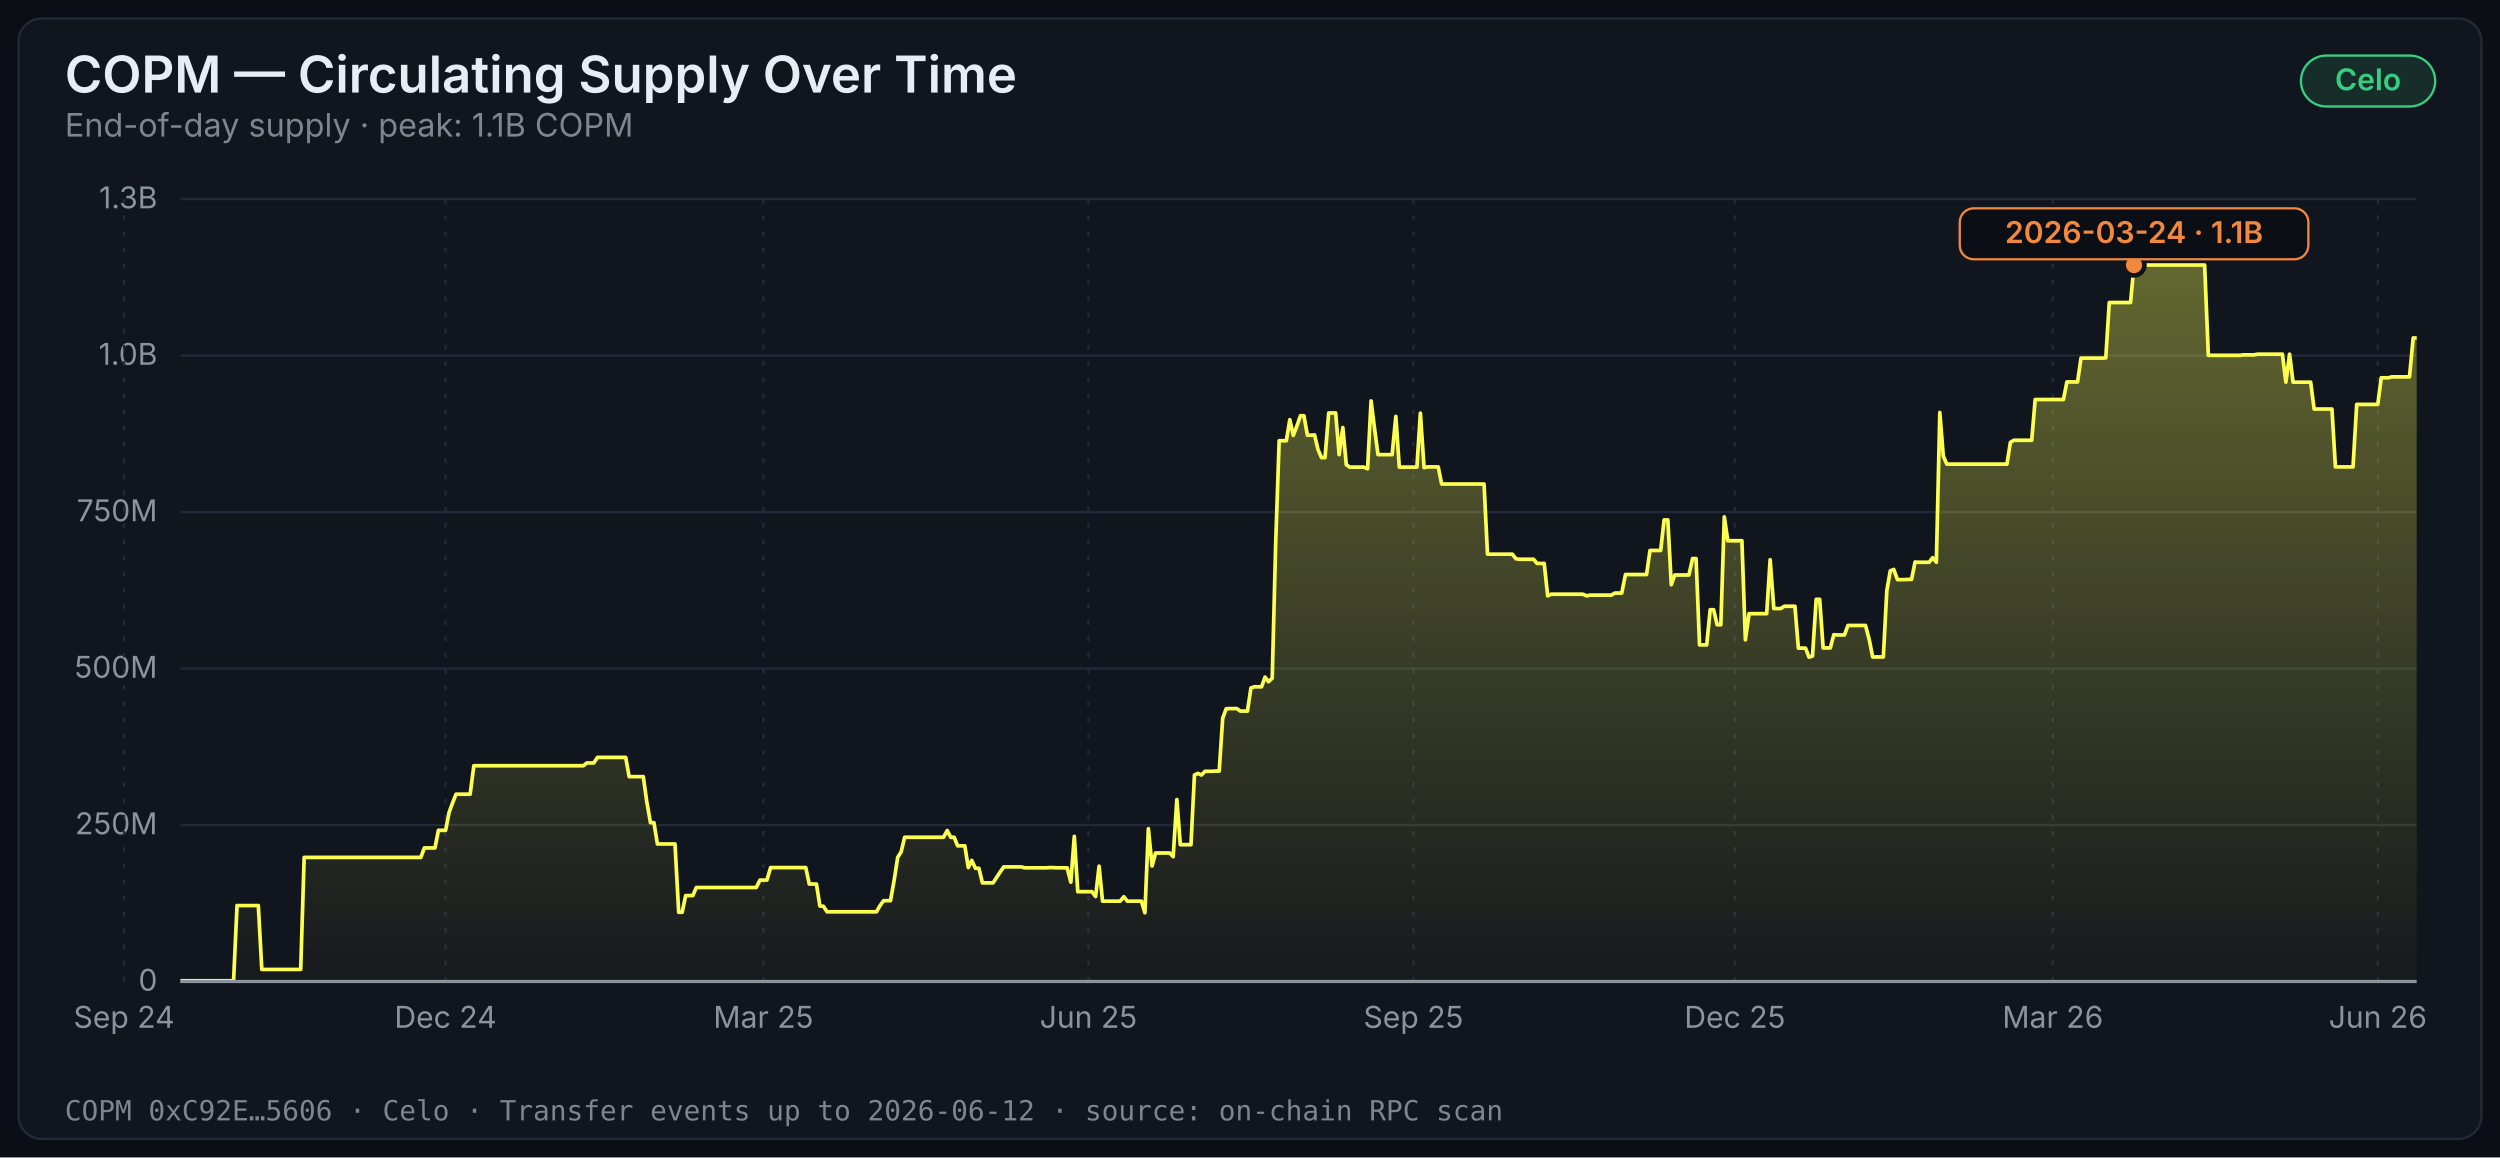
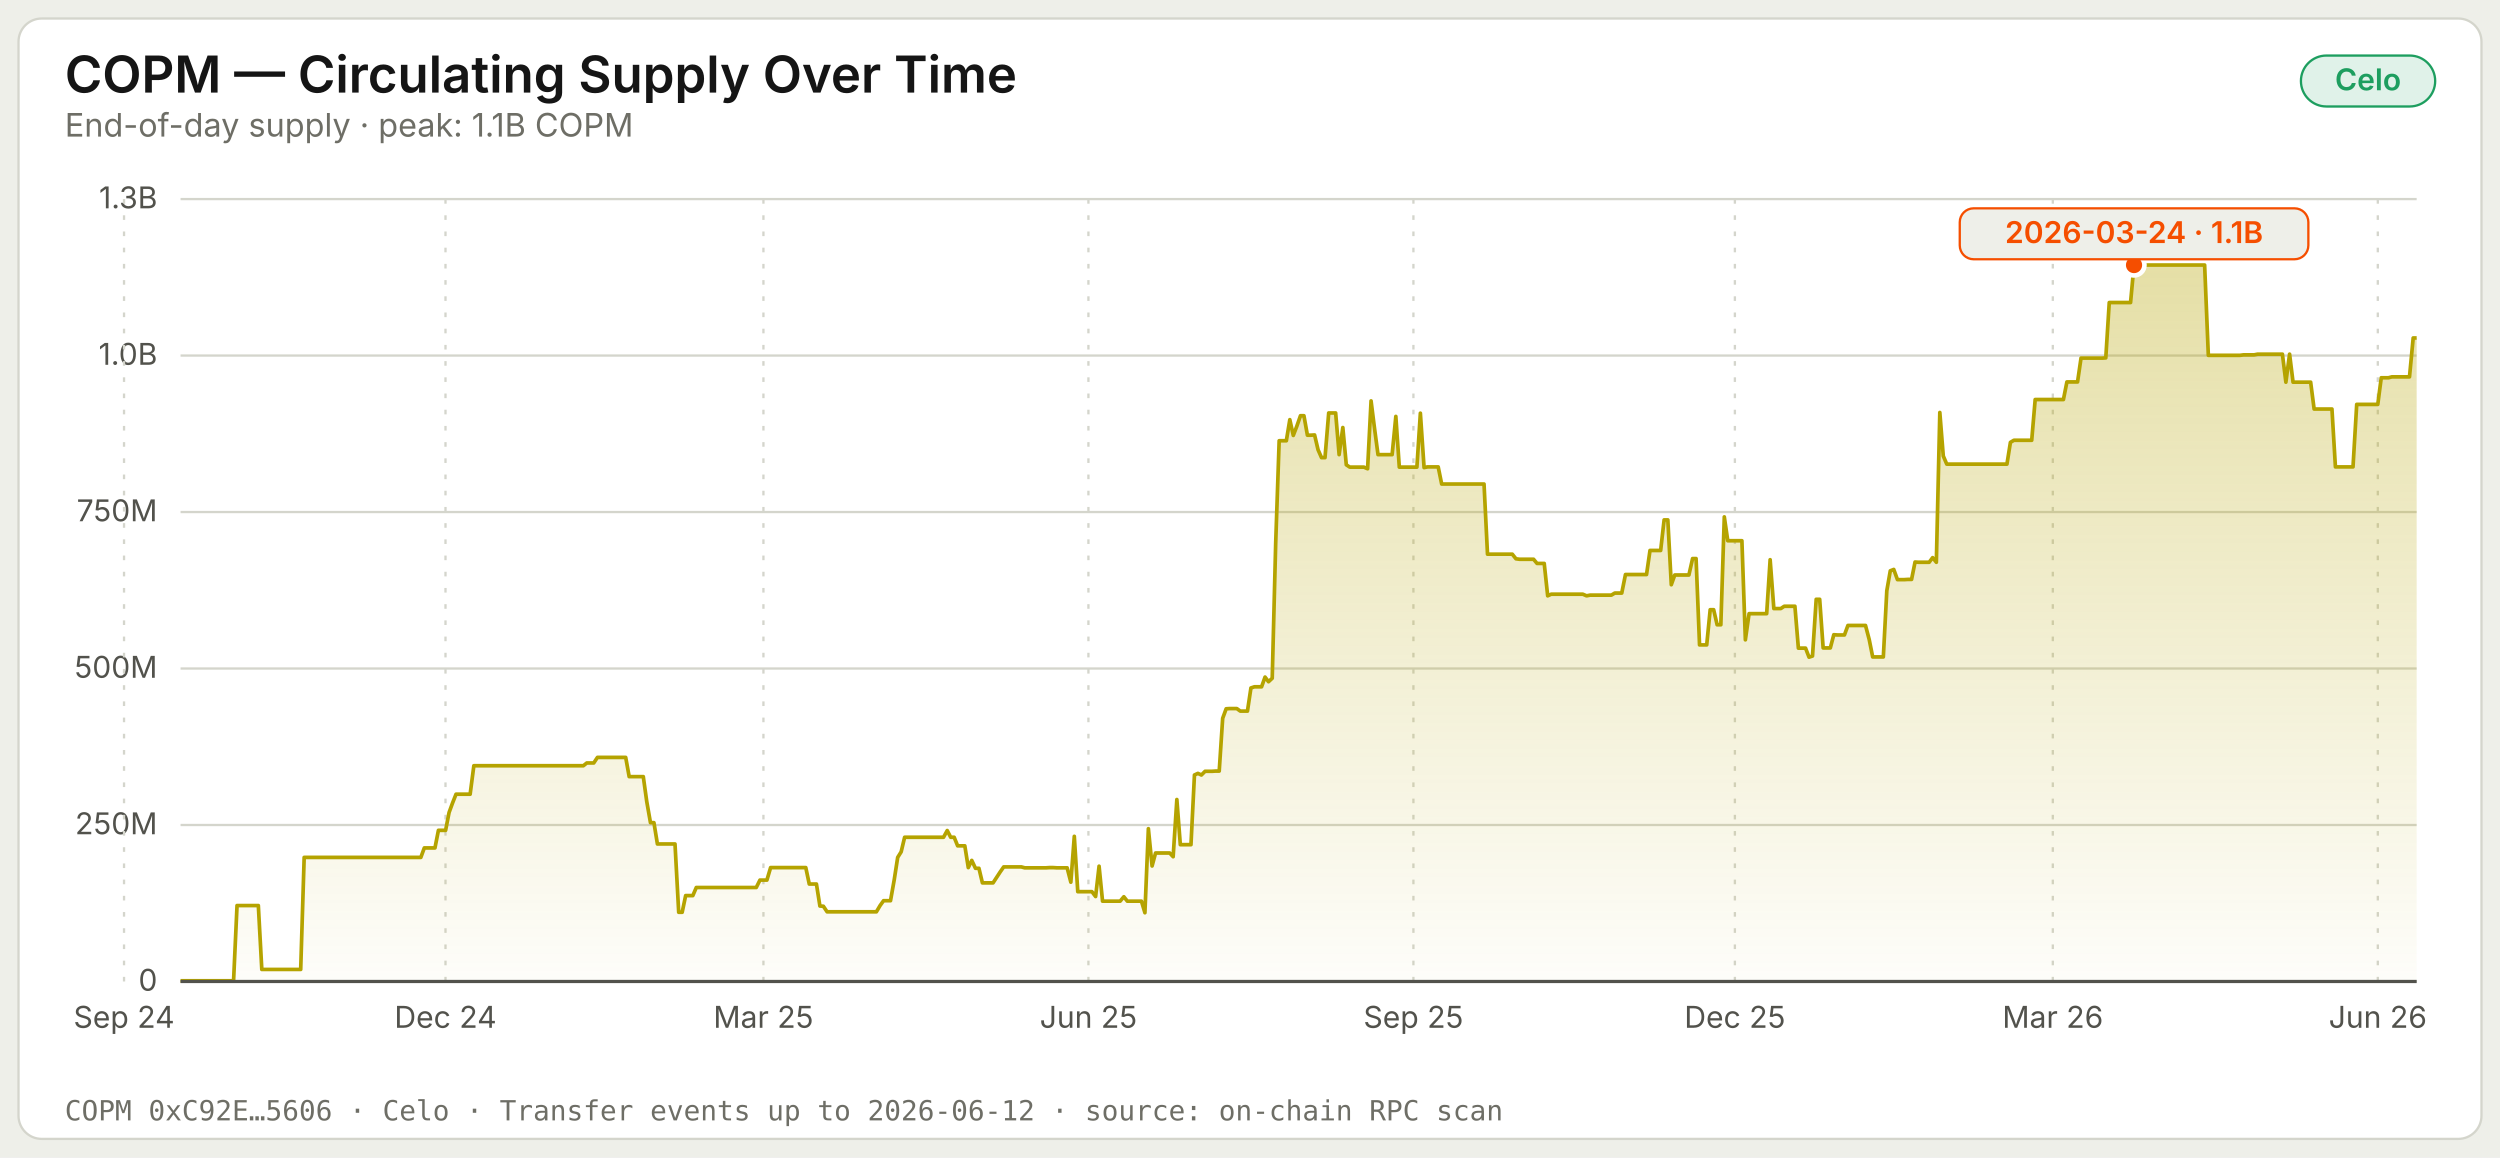
<svg xmlns="http://www.w3.org/2000/svg" width="1080" height="500" viewBox="0 0 1080 500" role="img" aria-label="COPM — Circulating Supply Over Time">
  <style>
-     .title { font: 600 22px -apple-system, 'Segoe UI', system-ui, sans-serif; fill: #e6edf3; }
-     .subtitle { font: 400 14px -apple-system, 'Segoe UI', system-ui, sans-serif; fill: #7d8590; }
-     .axis { font: 400 13px -apple-system, 'Segoe UI', system-ui, sans-serif; fill: #8b949e; }
-     .label { font: 500 14px -apple-system, 'Segoe UI', system-ui, sans-serif; fill: #e6edf3; }
+     .title { font: 600 22px -apple-system, 'Segoe UI', system-ui, sans-serif; fill: #151515; }
+     .subtitle { font: 400 14px -apple-system, 'Segoe UI', system-ui, sans-serif; fill: #6e6e66; }
+     .axis { font: 400 13px -apple-system, 'Segoe UI', system-ui, sans-serif; fill: #52524c; }
+     .label { font: 500 14px -apple-system, 'Segoe UI', system-ui, sans-serif; fill: #151515; }
    .annot { font: 600 13px -apple-system, 'Segoe UI', system-ui, sans-serif; }
    .badge { font: 600 13px -apple-system, 'Segoe UI', system-ui, sans-serif; }
-     .footer { font: 400 12px ui-monospace, 'SF Mono', Menlo, monospace; fill: #7d8590; }
+     .footer { font: 400 12px ui-monospace, 'SF Mono', Menlo, monospace; fill: #6e6e66; }
  </style>
  <defs>
    <linearGradient id="g2" x1="0" y1="0" x2="0" y2="1">
-       <stop offset="0%" stop-color="#fcff52" stop-opacity="0.35" />
-       <stop offset="100%" stop-color="#fcff52" stop-opacity="0.02" />
+       <stop offset="0%" stop-color="#b5a300" stop-opacity="0.35" />
+       <stop offset="100%" stop-color="#b5a300" stop-opacity="0.02" />
    </linearGradient>
  </defs>
-   <rect width="1080" height="500" fill="#0b0e14" />
-   <rect x="8" y="8" width="1064" height="484" rx="10" fill="#11151d" stroke="#222938" stroke-width="1" />
+   <rect width="1080" height="500" fill="#eeefe9" />
+   <rect x="8" y="8" width="1064" height="484" rx="10" fill="#ffffff" stroke="#d4d5cc" stroke-width="1" />
  <text x="28" y="40" class="title">COPM — Circulating Supply Over Time</text>
-   <rect x="994" y="24" width="58" height="22" rx="11" fill="#35d07f22" stroke="#35d07f" stroke-width="1" />
-   <text x="1023" y="39" class="badge" fill="#35d07f" text-anchor="middle">Celo</text>
+   <rect x="994" y="24" width="58" height="22" rx="11" fill="#1d9e5f22" stroke="#1d9e5f" stroke-width="1" />
+   <text x="1023" y="39" class="badge" fill="#1d9e5f" text-anchor="middle">Celo</text>
  <text x="28" y="59" class="subtitle">End-of-day supply · peak: 1.1B COPM</text>
-   <line x1="78" y1="424" x2="1044" y2="424" stroke="#222938" stroke-width="1" />
+   <line x1="78" y1="424" x2="1044" y2="424" stroke="#d4d5cc" stroke-width="1" />
  <text x="68" y="428" class="axis" text-anchor="end">0</text>
-   <line x1="78" y1="356.4" x2="1044" y2="356.4" stroke="#222938" stroke-width="1" />
+   <line x1="78" y1="356.4" x2="1044" y2="356.4" stroke="#d4d5cc" stroke-width="1" />
  <text x="68" y="360.4" class="axis" text-anchor="end">250M</text>
-   <line x1="78" y1="288.8" x2="1044" y2="288.8" stroke="#222938" stroke-width="1" />
+   <line x1="78" y1="288.8" x2="1044" y2="288.8" stroke="#d4d5cc" stroke-width="1" />
  <text x="68" y="292.8" class="axis" text-anchor="end">500M</text>
-   <line x1="78" y1="221.2" x2="1044" y2="221.2" stroke="#222938" stroke-width="1" />
+   <line x1="78" y1="221.2" x2="1044" y2="221.2" stroke="#d4d5cc" stroke-width="1" />
  <text x="68" y="225.2" class="axis" text-anchor="end">750M</text>
-   <line x1="78" y1="153.6" x2="1044" y2="153.6" stroke="#222938" stroke-width="1" />
+   <line x1="78" y1="153.6" x2="1044" y2="153.6" stroke="#d4d5cc" stroke-width="1" />
  <text x="68" y="157.6" class="axis" text-anchor="end">1.0B</text>
-   <line x1="78" y1="86" x2="1044" y2="86" stroke="#222938" stroke-width="1" />
+   <line x1="78" y1="86" x2="1044" y2="86" stroke="#d4d5cc" stroke-width="1" />
  <text x="68" y="90" class="axis" text-anchor="end">1.3B</text>
-   <line x1="53.583" y1="86" x2="53.583" y2="424" stroke="#222938" stroke-width="1" stroke-dasharray="2,5" />
+   <line x1="53.583" y1="86" x2="53.583" y2="424" stroke="#d4d5cc" stroke-width="1" stroke-dasharray="2,5" />
  <text x="53.583" y="444" class="axis" text-anchor="middle">Sep 24</text>
-   <line x1="192.455" y1="86" x2="192.455" y2="424" stroke="#222938" stroke-width="1" stroke-dasharray="2,5" />
+   <line x1="192.455" y1="86" x2="192.455" y2="424" stroke="#d4d5cc" stroke-width="1" stroke-dasharray="2,5" />
  <text x="192.455" y="444" class="axis" text-anchor="middle">Dec 24</text>
-   <line x1="329.801" y1="86" x2="329.801" y2="424" stroke="#222938" stroke-width="1" stroke-dasharray="2,5" />
+   <line x1="329.801" y1="86" x2="329.801" y2="424" stroke="#d4d5cc" stroke-width="1" stroke-dasharray="2,5" />
  <text x="329.801" y="444" class="axis" text-anchor="middle">Mar 25</text>
-   <line x1="470.199" y1="86" x2="470.199" y2="424" stroke="#222938" stroke-width="1" stroke-dasharray="2,5" />
+   <line x1="470.199" y1="86" x2="470.199" y2="424" stroke="#d4d5cc" stroke-width="1" stroke-dasharray="2,5" />
  <text x="470.199" y="444" class="axis" text-anchor="middle">Jun 25</text>
-   <line x1="610.597" y1="86" x2="610.597" y2="424" stroke="#222938" stroke-width="1" stroke-dasharray="2,5" />
+   <line x1="610.597" y1="86" x2="610.597" y2="424" stroke="#d4d5cc" stroke-width="1" stroke-dasharray="2,5" />
  <text x="610.597" y="444" class="axis" text-anchor="middle">Sep 25</text>
-   <line x1="749.469" y1="86" x2="749.469" y2="424" stroke="#222938" stroke-width="1" stroke-dasharray="2,5" />
+   <line x1="749.469" y1="86" x2="749.469" y2="424" stroke="#d4d5cc" stroke-width="1" stroke-dasharray="2,5" />
  <text x="749.469" y="444" class="axis" text-anchor="middle">Dec 25</text>
-   <line x1="886.815" y1="86" x2="886.815" y2="424" stroke="#222938" stroke-width="1" stroke-dasharray="2,5" />
+   <line x1="886.815" y1="86" x2="886.815" y2="424" stroke="#d4d5cc" stroke-width="1" stroke-dasharray="2,5" />
  <text x="886.815" y="444" class="axis" text-anchor="middle">Mar 26</text>
-   <line x1="1027.213" y1="86" x2="1027.213" y2="424" stroke="#222938" stroke-width="1" stroke-dasharray="2,5" />
+   <line x1="1027.213" y1="86" x2="1027.213" y2="424" stroke="#d4d5cc" stroke-width="1" stroke-dasharray="2,5" />
  <text x="1027.213" y="444" class="axis" text-anchor="middle">Jun 26</text>
  <path d="M 78 424 L 78.0 423.7 L 79.5 423.7 L 81.1 423.7 L 82.6 423.7 L 84.1 423.7 L 85.6 423.7 L 87.2 423.7 L 88.7 423.7 L 90.2 423.7 L 91.7 423.7 L 93.3 423.7 L 94.8 423.7 L 96.3 423.7 L 97.8 423.7 L 99.4 423.7 L 100.9 423.7 L 102.4 391.2 L 103.9 391.2 L 105.5 391.2 L 107.0 391.2 L 108.5 391.2 L 110.0 391.2 L 111.6 391.2 L 113.1 418.8 L 114.6 418.8 L 116.2 418.8 L 117.7 418.8 L 119.2 418.8 L 120.7 418.8 L 122.3 418.8 L 123.8 418.8 L 125.3 418.8 L 126.8 418.8 L 128.4 418.8 L 129.9 418.8 L 131.4 370.4 L 132.9 370.4 L 134.5 370.4 L 136.0 370.4 L 137.5 370.4 L 139.0 370.4 L 140.6 370.4 L 142.1 370.4 L 143.6 370.4 L 145.1 370.4 L 146.7 370.4 L 148.2 370.4 L 149.7 370.4 L 151.3 370.4 L 152.8 370.4 L 154.3 370.4 L 155.8 370.4 L 157.4 370.4 L 158.9 370.4 L 160.4 370.4 L 161.9 370.4 L 163.5 370.4 L 165.0 370.4 L 166.5 370.4 L 168.0 370.4 L 169.6 370.4 L 171.1 370.4 L 172.6 370.4 L 174.1 370.4 L 175.7 370.4 L 177.2 370.4 L 178.7 370.4 L 180.2 370.4 L 181.8 370.4 L 183.3 366.3 L 184.8 366.3 L 186.4 366.3 L 187.9 366.3 L 189.4 358.7 L 190.9 358.7 L 192.5 358.7 L 194.0 351.0 L 195.5 346.9 L 197.0 343.1 L 198.6 343.1 L 200.1 343.1 L 201.6 343.1 L 203.1 343.1 L 204.7 330.8 L 206.2 330.8 L 207.7 330.8 L 209.2 330.8 L 210.8 330.8 L 212.3 330.8 L 213.8 330.8 L 215.3 330.8 L 216.9 330.8 L 218.4 330.8 L 219.9 330.8 L 221.5 330.8 L 223.0 330.8 L 224.5 330.8 L 226.0 330.8 L 227.6 330.8 L 229.1 330.8 L 230.6 330.8 L 232.1 330.8 L 233.7 330.8 L 235.2 330.8 L 236.7 330.8 L 238.2 330.8 L 239.8 330.8 L 241.3 330.8 L 242.8 330.8 L 244.3 330.8 L 245.9 330.8 L 247.4 330.8 L 248.9 330.8 L 250.4 330.8 L 252.0 330.8 L 253.5 329.6 L 255.0 329.6 L 256.5 329.6 L 258.1 327.2 L 259.6 327.2 L 261.1 327.2 L 262.7 327.2 L 264.2 327.2 L 265.7 327.2 L 267.2 327.2 L 268.8 327.2 L 270.3 327.2 L 271.8 335.5 L 273.3 335.5 L 274.9 335.5 L 276.4 335.5 L 277.9 335.5 L 279.4 346.3 L 281.0 355.4 L 282.5 355.4 L 284.0 364.6 L 285.5 364.6 L 287.1 364.6 L 288.6 364.6 L 290.1 364.6 L 291.6 364.6 L 293.2 394.1 L 294.7 394.1 L 296.2 386.9 L 297.8 386.9 L 299.3 386.9 L 300.8 383.4 L 302.3 383.4 L 303.9 383.4 L 305.4 383.4 L 306.9 383.4 L 308.4 383.4 L 310.0 383.4 L 311.5 383.4 L 313.0 383.4 L 314.5 383.4 L 316.1 383.4 L 317.6 383.4 L 319.1 383.4 L 320.6 383.4 L 322.2 383.4 L 323.7 383.4 L 325.2 383.4 L 326.7 383.4 L 328.3 380.2 L 329.8 380.2 L 331.3 380.2 L 332.9 374.8 L 334.4 374.8 L 335.9 374.8 L 337.4 374.8 L 339.0 374.8 L 340.5 374.8 L 342.0 374.8 L 343.5 374.8 L 345.1 374.8 L 346.6 374.8 L 348.1 374.8 L 349.6 381.9 L 351.2 381.9 L 352.7 381.9 L 354.2 391.4 L 355.7 391.5 L 357.3 393.9 L 358.8 393.9 L 360.3 393.9 L 361.8 393.9 L 363.4 393.9 L 364.9 393.9 L 366.4 393.9 L 368.0 393.9 L 369.5 393.9 L 371.0 393.9 L 372.5 393.9 L 374.1 393.9 L 375.6 393.9 L 377.1 393.9 L 378.6 393.9 L 380.2 391.2 L 381.7 389.1 L 383.2 389.1 L 384.7 389.1 L 386.3 380.1 L 387.8 370.4 L 389.3 368.0 L 390.8 361.7 L 392.4 361.7 L 393.9 361.7 L 395.4 361.7 L 396.9 361.7 L 398.5 361.7 L 400.0 361.7 L 401.5 361.7 L 403.1 361.7 L 404.6 361.7 L 406.1 361.7 L 407.6 361.7 L 409.2 358.8 L 410.7 361.7 L 412.2 361.7 L 413.7 365.4 L 415.3 365.4 L 416.8 365.4 L 418.3 374.8 L 419.8 371.7 L 421.4 375.1 L 422.9 375.1 L 424.4 381.4 L 425.9 381.4 L 427.5 381.4 L 429.0 381.4 L 430.5 379.1 L 432.0 376.8 L 433.6 374.5 L 435.1 374.5 L 436.6 374.5 L 438.2 374.5 L 439.7 374.5 L 441.2 374.5 L 442.7 374.9 L 444.3 374.9 L 445.8 374.9 L 447.3 374.9 L 448.8 374.9 L 450.4 374.9 L 451.9 374.9 L 453.4 374.8 L 454.9 374.8 L 456.5 374.9 L 458.0 374.9 L 459.5 374.9 L 461.0 374.9 L 462.6 381.1 L 464.1 361.3 L 465.6 385.2 L 467.1 385.2 L 468.7 385.2 L 470.2 385.2 L 471.7 385.2 L 473.3 387.3 L 474.8 374.2 L 476.3 389.3 L 477.8 389.3 L 479.4 389.3 L 480.9 389.3 L 482.4 389.3 L 483.9 389.3 L 485.5 387.4 L 487.0 389.3 L 488.5 389.3 L 490.0 389.3 L 491.6 389.3 L 493.1 389.3 L 494.6 394.3 L 496.1 358.0 L 497.7 374.1 L 499.2 368.5 L 500.7 368.5 L 502.2 368.5 L 503.8 368.5 L 505.3 368.5 L 506.8 370.1 L 508.4 345.4 L 509.9 364.9 L 511.4 364.9 L 512.9 364.9 L 514.5 364.9 L 516.0 334.8 L 517.5 334.1 L 519.0 334.8 L 520.6 333.2 L 522.1 333.2 L 523.6 333.2 L 525.1 333.1 L 526.7 333.1 L 528.2 310.3 L 529.7 306.2 L 531.2 306.1 L 532.8 306.1 L 534.3 306.1 L 535.8 307.2 L 537.3 307.2 L 538.9 307.2 L 540.4 297.2 L 541.9 296.7 L 543.5 296.7 L 545.0 296.7 L 546.5 292.5 L 548.0 294.5 L 549.6 293.0 L 551.1 234.6 L 552.6 190.4 L 554.1 190.4 L 555.7 190.4 L 557.2 181.3 L 558.7 188.1 L 560.2 184.2 L 561.8 179.6 L 563.3 179.6 L 564.8 188.0 L 566.3 188.0 L 567.9 187.9 L 569.4 194.3 L 570.9 197.7 L 572.4 197.7 L 574.0 178.4 L 575.5 178.4 L 577.0 178.4 L 578.5 196.4 L 580.1 184.7 L 581.6 200.8 L 583.1 201.8 L 584.7 201.8 L 586.2 201.8 L 587.7 201.8 L 589.2 201.8 L 590.8 202.5 L 592.3 173.2 L 593.8 185.1 L 595.3 196.4 L 596.9 196.4 L 598.4 196.4 L 599.9 196.4 L 601.4 196.4 L 603.0 179.9 L 604.5 201.8 L 606.0 201.8 L 607.5 201.8 L 609.1 201.8 L 610.6 201.8 L 612.1 201.8 L 613.6 178.5 L 615.2 202.0 L 616.7 201.7 L 618.2 201.7 L 619.8 201.7 L 621.3 201.7 L 622.8 209.1 L 624.3 209.1 L 625.9 209.1 L 627.4 209.1 L 628.9 209.1 L 630.4 209.1 L 632.0 209.1 L 633.5 209.1 L 635.0 209.1 L 636.5 209.1 L 638.1 209.1 L 639.6 209.1 L 641.1 209.1 L 642.6 239.4 L 644.2 239.4 L 645.7 239.4 L 647.2 239.4 L 648.7 239.4 L 650.3 239.4 L 651.8 239.4 L 653.3 239.4 L 654.9 241.4 L 656.4 241.6 L 657.9 241.6 L 659.4 241.6 L 661.0 241.6 L 662.5 241.6 L 664.0 243.4 L 665.5 243.4 L 667.1 243.4 L 668.6 257.4 L 670.1 256.7 L 671.6 256.7 L 673.2 256.7 L 674.7 256.7 L 676.2 256.7 L 677.7 256.7 L 679.3 256.7 L 680.8 256.7 L 682.3 256.7 L 683.8 256.7 L 685.4 257.4 L 686.9 257.1 L 688.4 257.1 L 690.0 257.1 L 691.5 257.1 L 693.0 257.1 L 694.5 257.1 L 696.1 257.1 L 697.6 256.2 L 699.1 256.2 L 700.6 256.2 L 702.2 248.2 L 703.7 248.2 L 705.2 248.2 L 706.7 248.2 L 708.3 248.2 L 709.8 248.2 L 711.3 248.2 L 712.8 237.8 L 714.4 237.8 L 715.9 237.8 L 717.4 237.8 L 718.9 224.6 L 720.5 224.6 L 722.0 252.6 L 723.5 248.4 L 725.1 248.4 L 726.6 248.4 L 728.1 248.4 L 729.6 248.4 L 731.2 241.3 L 732.7 241.3 L 734.2 278.6 L 735.7 278.6 L 737.3 278.6 L 738.8 263.4 L 740.3 263.4 L 741.8 269.9 L 743.4 269.9 L 744.9 223.3 L 746.4 233.6 L 747.9 233.6 L 749.5 233.6 L 751.0 233.6 L 752.5 233.6 L 754.0 276.4 L 755.6 265.1 L 757.1 265.1 L 758.6 265.1 L 760.2 265.1 L 761.7 265.1 L 763.2 265.1 L 764.7 241.8 L 766.3 262.9 L 767.8 262.9 L 769.3 262.9 L 770.8 261.9 L 772.4 261.9 L 773.9 261.9 L 775.4 261.9 L 776.9 280.0 L 778.5 280.0 L 780.0 280.0 L 781.5 283.9 L 783.0 283.4 L 784.6 258.9 L 786.1 258.9 L 787.6 279.9 L 789.1 279.9 L 790.7 279.9 L 792.2 274.2 L 793.7 274.3 L 795.3 274.3 L 796.8 274.3 L 798.3 270.2 L 799.8 270.2 L 801.4 270.2 L 802.9 270.2 L 804.4 270.2 L 805.9 270.2 L 807.5 276.3 L 809.0 283.8 L 810.5 283.8 L 812.0 283.8 L 813.6 283.8 L 815.1 255.2 L 816.6 246.6 L 818.1 246.0 L 819.7 250.4 L 821.2 250.4 L 822.7 250.4 L 824.2 250.3 L 825.8 250.3 L 827.3 242.8 L 828.8 242.9 L 830.4 242.9 L 831.9 242.9 L 833.4 242.9 L 834.9 240.9 L 836.5 242.9 L 838.0 178.2 L 839.5 197.0 L 841.0 200.5 L 842.6 200.5 L 844.1 200.5 L 845.6 200.5 L 847.1 200.5 L 848.7 200.5 L 850.2 200.5 L 851.7 200.5 L 853.2 200.5 L 854.8 200.5 L 856.3 200.5 L 857.8 200.5 L 859.3 200.5 L 860.9 200.5 L 862.4 200.5 L 863.9 200.5 L 865.5 200.5 L 867.0 200.5 L 868.5 191.1 L 870.0 190.2 L 871.6 190.2 L 873.1 190.2 L 874.6 190.2 L 876.1 190.2 L 877.7 190.2 L 879.2 172.6 L 880.7 172.6 L 882.2 172.6 L 883.8 172.6 L 885.3 172.6 L 886.8 172.6 L 888.3 172.6 L 889.9 172.6 L 891.4 172.6 L 892.9 165.0 L 894.4 165.0 L 896.0 165.0 L 897.5 165.0 L 899.0 154.7 L 900.5 154.7 L 902.1 154.7 L 903.6 154.7 L 905.1 154.7 L 906.7 154.7 L 908.2 154.7 L 909.7 154.6 L 911.2 130.7 L 912.8 130.7 L 914.3 130.7 L 915.8 130.7 L 917.3 130.7 L 918.9 130.7 L 920.4 130.7 L 921.9 114.5 L 923.4 114.5 L 925.0 114.5 L 926.5 114.5 L 928.0 114.5 L 929.5 114.5 L 931.1 114.5 L 932.6 114.5 L 934.1 114.5 L 935.6 114.5 L 937.2 114.5 L 938.7 114.5 L 940.2 114.5 L 941.8 114.5 L 943.3 114.5 L 944.8 114.5 L 946.3 114.5 L 947.9 114.5 L 949.4 114.5 L 950.9 114.5 L 952.4 114.5 L 954.0 153.5 L 955.5 153.5 L 957.0 153.5 L 958.5 153.5 L 960.1 153.5 L 961.6 153.5 L 963.1 153.5 L 964.6 153.5 L 966.2 153.5 L 967.7 153.5 L 969.2 153.3 L 970.7 153.3 L 972.3 153.3 L 973.8 153.3 L 975.3 153.0 L 976.9 153.0 L 978.4 153.0 L 979.9 153.0 L 981.4 153.0 L 983.0 153.0 L 984.5 153.0 L 986.0 153.0 L 987.5 165.1 L 989.1 153.0 L 990.6 165.1 L 992.1 165.1 L 993.6 165.1 L 995.2 165.1 L 996.7 165.1 L 998.2 165.1 L 999.7 176.7 L 1001.3 176.7 L 1002.8 176.7 L 1004.3 176.7 L 1005.8 176.7 L 1007.4 176.7 L 1008.9 201.7 L 1010.4 201.7 L 1012.0 201.7 L 1013.5 201.7 L 1015.0 201.7 L 1016.5 201.7 L 1018.1 174.7 L 1019.6 174.7 L 1021.1 174.7 L 1022.6 174.7 L 1024.2 174.7 L 1025.7 174.7 L 1027.2 174.7 L 1028.7 163.2 L 1030.3 163.2 L 1031.8 163.2 L 1033.3 162.8 L 1034.8 162.8 L 1036.4 162.8 L 1037.9 162.8 L 1039.4 162.8 L 1040.9 162.8 L 1042.5 146.0 L 1044.0 146.0 L 1044 424 Z" fill="url(#g2)" />
-   <path d="M 78.0 423.7 L 79.5 423.7 L 81.1 423.7 L 82.6 423.7 L 84.1 423.7 L 85.6 423.7 L 87.2 423.7 L 88.7 423.7 L 90.2 423.7 L 91.7 423.7 L 93.3 423.7 L 94.8 423.7 L 96.3 423.7 L 97.8 423.7 L 99.4 423.7 L 100.9 423.7 L 102.4 391.2 L 103.9 391.2 L 105.5 391.2 L 107.0 391.2 L 108.5 391.2 L 110.0 391.2 L 111.6 391.2 L 113.1 418.8 L 114.6 418.8 L 116.2 418.8 L 117.7 418.8 L 119.2 418.8 L 120.7 418.8 L 122.3 418.8 L 123.8 418.8 L 125.3 418.8 L 126.8 418.8 L 128.4 418.8 L 129.9 418.8 L 131.4 370.4 L 132.9 370.4 L 134.5 370.4 L 136.0 370.4 L 137.5 370.4 L 139.0 370.4 L 140.6 370.4 L 142.1 370.4 L 143.6 370.4 L 145.1 370.4 L 146.7 370.4 L 148.2 370.4 L 149.7 370.4 L 151.3 370.4 L 152.8 370.4 L 154.3 370.4 L 155.8 370.4 L 157.4 370.4 L 158.9 370.4 L 160.4 370.4 L 161.9 370.4 L 163.5 370.4 L 165.0 370.4 L 166.5 370.4 L 168.0 370.4 L 169.6 370.4 L 171.1 370.4 L 172.6 370.4 L 174.1 370.4 L 175.7 370.4 L 177.2 370.4 L 178.7 370.4 L 180.2 370.4 L 181.8 370.4 L 183.3 366.3 L 184.8 366.3 L 186.4 366.3 L 187.9 366.3 L 189.4 358.7 L 190.9 358.7 L 192.5 358.7 L 194.0 351.0 L 195.5 346.9 L 197.0 343.1 L 198.6 343.1 L 200.1 343.1 L 201.6 343.1 L 203.1 343.1 L 204.7 330.8 L 206.2 330.8 L 207.7 330.8 L 209.2 330.8 L 210.8 330.8 L 212.3 330.8 L 213.8 330.8 L 215.3 330.8 L 216.9 330.8 L 218.4 330.8 L 219.9 330.8 L 221.5 330.8 L 223.0 330.8 L 224.5 330.8 L 226.0 330.8 L 227.6 330.8 L 229.1 330.8 L 230.6 330.8 L 232.1 330.8 L 233.7 330.8 L 235.2 330.8 L 236.7 330.8 L 238.2 330.8 L 239.8 330.8 L 241.3 330.8 L 242.8 330.8 L 244.3 330.8 L 245.9 330.8 L 247.4 330.8 L 248.9 330.8 L 250.4 330.8 L 252.0 330.8 L 253.5 329.6 L 255.0 329.6 L 256.5 329.6 L 258.1 327.2 L 259.6 327.2 L 261.1 327.2 L 262.7 327.2 L 264.2 327.2 L 265.7 327.2 L 267.2 327.2 L 268.8 327.2 L 270.3 327.2 L 271.8 335.5 L 273.3 335.5 L 274.9 335.5 L 276.4 335.5 L 277.9 335.5 L 279.4 346.3 L 281.0 355.4 L 282.5 355.4 L 284.0 364.6 L 285.5 364.6 L 287.1 364.6 L 288.6 364.6 L 290.1 364.6 L 291.6 364.6 L 293.2 394.1 L 294.7 394.1 L 296.2 386.9 L 297.8 386.9 L 299.3 386.9 L 300.8 383.4 L 302.3 383.4 L 303.9 383.4 L 305.4 383.4 L 306.9 383.4 L 308.4 383.4 L 310.0 383.4 L 311.5 383.4 L 313.0 383.4 L 314.5 383.4 L 316.1 383.4 L 317.6 383.4 L 319.1 383.4 L 320.6 383.4 L 322.2 383.4 L 323.7 383.4 L 325.2 383.4 L 326.7 383.4 L 328.3 380.2 L 329.8 380.2 L 331.3 380.2 L 332.9 374.8 L 334.4 374.8 L 335.9 374.8 L 337.4 374.8 L 339.0 374.8 L 340.5 374.8 L 342.0 374.8 L 343.5 374.8 L 345.1 374.8 L 346.6 374.8 L 348.1 374.8 L 349.6 381.9 L 351.2 381.9 L 352.7 381.9 L 354.2 391.4 L 355.7 391.5 L 357.3 393.9 L 358.8 393.9 L 360.3 393.9 L 361.8 393.9 L 363.4 393.9 L 364.9 393.9 L 366.4 393.9 L 368.0 393.9 L 369.5 393.9 L 371.0 393.9 L 372.5 393.9 L 374.1 393.9 L 375.6 393.9 L 377.1 393.9 L 378.6 393.9 L 380.2 391.2 L 381.7 389.1 L 383.2 389.1 L 384.7 389.1 L 386.3 380.1 L 387.8 370.4 L 389.3 368.0 L 390.8 361.7 L 392.4 361.7 L 393.9 361.7 L 395.4 361.7 L 396.9 361.7 L 398.5 361.7 L 400.0 361.7 L 401.5 361.7 L 403.1 361.7 L 404.6 361.7 L 406.1 361.7 L 407.6 361.7 L 409.2 358.8 L 410.7 361.7 L 412.2 361.7 L 413.7 365.4 L 415.3 365.4 L 416.8 365.4 L 418.3 374.8 L 419.8 371.7 L 421.4 375.1 L 422.9 375.1 L 424.4 381.4 L 425.9 381.4 L 427.5 381.4 L 429.0 381.4 L 430.5 379.1 L 432.0 376.8 L 433.6 374.5 L 435.1 374.5 L 436.6 374.5 L 438.2 374.5 L 439.7 374.5 L 441.2 374.5 L 442.7 374.9 L 444.3 374.9 L 445.8 374.9 L 447.3 374.9 L 448.8 374.9 L 450.4 374.9 L 451.9 374.9 L 453.4 374.8 L 454.9 374.8 L 456.5 374.9 L 458.0 374.9 L 459.5 374.9 L 461.0 374.9 L 462.6 381.1 L 464.1 361.3 L 465.6 385.2 L 467.1 385.2 L 468.7 385.2 L 470.2 385.2 L 471.7 385.2 L 473.3 387.3 L 474.8 374.2 L 476.3 389.3 L 477.8 389.3 L 479.4 389.3 L 480.9 389.3 L 482.4 389.3 L 483.9 389.3 L 485.5 387.4 L 487.0 389.3 L 488.5 389.3 L 490.0 389.3 L 491.6 389.3 L 493.1 389.3 L 494.6 394.3 L 496.1 358.0 L 497.7 374.1 L 499.2 368.5 L 500.7 368.5 L 502.2 368.5 L 503.8 368.5 L 505.3 368.5 L 506.8 370.1 L 508.4 345.4 L 509.9 364.9 L 511.4 364.9 L 512.9 364.9 L 514.5 364.9 L 516.0 334.8 L 517.5 334.1 L 519.0 334.8 L 520.6 333.2 L 522.1 333.2 L 523.6 333.2 L 525.1 333.1 L 526.7 333.1 L 528.2 310.3 L 529.7 306.2 L 531.2 306.1 L 532.8 306.1 L 534.3 306.1 L 535.8 307.2 L 537.3 307.2 L 538.9 307.2 L 540.4 297.2 L 541.9 296.7 L 543.5 296.7 L 545.0 296.7 L 546.5 292.5 L 548.0 294.5 L 549.6 293.0 L 551.1 234.6 L 552.6 190.4 L 554.1 190.4 L 555.7 190.4 L 557.2 181.3 L 558.7 188.1 L 560.2 184.2 L 561.8 179.6 L 563.3 179.6 L 564.8 188.0 L 566.3 188.0 L 567.9 187.9 L 569.4 194.3 L 570.9 197.7 L 572.4 197.7 L 574.0 178.4 L 575.5 178.4 L 577.0 178.4 L 578.5 196.4 L 580.1 184.7 L 581.6 200.8 L 583.1 201.8 L 584.7 201.8 L 586.2 201.8 L 587.7 201.8 L 589.2 201.8 L 590.8 202.5 L 592.3 173.2 L 593.8 185.1 L 595.3 196.4 L 596.9 196.4 L 598.4 196.4 L 599.9 196.4 L 601.4 196.4 L 603.0 179.9 L 604.5 201.8 L 606.0 201.8 L 607.5 201.8 L 609.1 201.8 L 610.6 201.8 L 612.1 201.8 L 613.6 178.5 L 615.2 202.0 L 616.7 201.7 L 618.2 201.7 L 619.8 201.7 L 621.3 201.7 L 622.8 209.1 L 624.3 209.1 L 625.9 209.1 L 627.4 209.1 L 628.9 209.1 L 630.4 209.1 L 632.0 209.1 L 633.5 209.1 L 635.0 209.1 L 636.5 209.1 L 638.1 209.1 L 639.6 209.1 L 641.1 209.1 L 642.6 239.4 L 644.2 239.4 L 645.7 239.4 L 647.2 239.4 L 648.7 239.4 L 650.3 239.4 L 651.8 239.4 L 653.3 239.4 L 654.9 241.4 L 656.4 241.6 L 657.9 241.6 L 659.4 241.6 L 661.0 241.6 L 662.5 241.6 L 664.0 243.4 L 665.5 243.4 L 667.1 243.4 L 668.6 257.4 L 670.1 256.7 L 671.6 256.7 L 673.2 256.7 L 674.7 256.7 L 676.2 256.7 L 677.7 256.7 L 679.3 256.7 L 680.8 256.7 L 682.3 256.7 L 683.8 256.7 L 685.4 257.4 L 686.9 257.1 L 688.4 257.1 L 690.0 257.1 L 691.5 257.1 L 693.0 257.1 L 694.5 257.1 L 696.1 257.1 L 697.6 256.2 L 699.1 256.2 L 700.6 256.2 L 702.2 248.2 L 703.7 248.2 L 705.2 248.2 L 706.7 248.2 L 708.3 248.2 L 709.8 248.2 L 711.3 248.2 L 712.8 237.8 L 714.4 237.8 L 715.9 237.8 L 717.4 237.8 L 718.9 224.6 L 720.5 224.6 L 722.0 252.6 L 723.5 248.4 L 725.1 248.4 L 726.6 248.4 L 728.1 248.4 L 729.6 248.4 L 731.2 241.3 L 732.7 241.3 L 734.2 278.6 L 735.7 278.6 L 737.3 278.6 L 738.8 263.4 L 740.3 263.4 L 741.8 269.9 L 743.4 269.9 L 744.9 223.3 L 746.4 233.6 L 747.9 233.6 L 749.5 233.6 L 751.0 233.6 L 752.5 233.6 L 754.0 276.4 L 755.6 265.1 L 757.1 265.1 L 758.6 265.1 L 760.2 265.1 L 761.7 265.1 L 763.2 265.1 L 764.7 241.8 L 766.3 262.9 L 767.8 262.9 L 769.3 262.9 L 770.8 261.9 L 772.4 261.9 L 773.9 261.9 L 775.4 261.9 L 776.9 280.0 L 778.5 280.0 L 780.0 280.0 L 781.5 283.9 L 783.0 283.4 L 784.6 258.9 L 786.1 258.9 L 787.6 279.9 L 789.1 279.9 L 790.7 279.9 L 792.2 274.2 L 793.7 274.3 L 795.3 274.3 L 796.8 274.3 L 798.3 270.2 L 799.8 270.2 L 801.4 270.2 L 802.9 270.2 L 804.4 270.2 L 805.9 270.2 L 807.5 276.3 L 809.0 283.8 L 810.5 283.8 L 812.0 283.8 L 813.6 283.8 L 815.1 255.2 L 816.6 246.6 L 818.1 246.0 L 819.7 250.4 L 821.2 250.4 L 822.7 250.4 L 824.2 250.3 L 825.8 250.3 L 827.3 242.8 L 828.8 242.9 L 830.4 242.9 L 831.9 242.9 L 833.4 242.9 L 834.9 240.9 L 836.5 242.9 L 838.0 178.2 L 839.5 197.0 L 841.0 200.5 L 842.6 200.5 L 844.1 200.5 L 845.6 200.5 L 847.1 200.5 L 848.7 200.5 L 850.2 200.5 L 851.7 200.5 L 853.2 200.5 L 854.8 200.5 L 856.3 200.5 L 857.8 200.5 L 859.3 200.5 L 860.9 200.5 L 862.4 200.5 L 863.9 200.5 L 865.5 200.5 L 867.0 200.5 L 868.5 191.1 L 870.0 190.2 L 871.6 190.2 L 873.1 190.2 L 874.6 190.2 L 876.1 190.2 L 877.7 190.2 L 879.2 172.6 L 880.7 172.6 L 882.2 172.6 L 883.8 172.6 L 885.3 172.6 L 886.8 172.6 L 888.3 172.6 L 889.9 172.6 L 891.4 172.6 L 892.9 165.0 L 894.4 165.0 L 896.0 165.0 L 897.5 165.0 L 899.0 154.7 L 900.5 154.7 L 902.1 154.7 L 903.6 154.7 L 905.1 154.7 L 906.7 154.7 L 908.2 154.7 L 909.7 154.6 L 911.2 130.7 L 912.8 130.7 L 914.3 130.7 L 915.8 130.7 L 917.3 130.7 L 918.9 130.7 L 920.4 130.7 L 921.9 114.5 L 923.4 114.5 L 925.0 114.5 L 926.5 114.5 L 928.0 114.5 L 929.5 114.5 L 931.1 114.5 L 932.6 114.5 L 934.1 114.5 L 935.6 114.5 L 937.2 114.5 L 938.7 114.5 L 940.2 114.5 L 941.8 114.5 L 943.3 114.5 L 944.8 114.5 L 946.3 114.5 L 947.9 114.5 L 949.4 114.5 L 950.9 114.5 L 952.4 114.5 L 954.0 153.5 L 955.5 153.5 L 957.0 153.5 L 958.5 153.5 L 960.1 153.5 L 961.6 153.5 L 963.1 153.5 L 964.6 153.5 L 966.2 153.5 L 967.7 153.5 L 969.2 153.3 L 970.7 153.3 L 972.3 153.3 L 973.8 153.3 L 975.3 153.0 L 976.9 153.0 L 978.4 153.0 L 979.9 153.0 L 981.4 153.0 L 983.0 153.0 L 984.5 153.0 L 986.0 153.0 L 987.5 165.1 L 989.1 153.0 L 990.6 165.1 L 992.1 165.1 L 993.6 165.1 L 995.2 165.1 L 996.7 165.1 L 998.2 165.1 L 999.7 176.7 L 1001.3 176.7 L 1002.8 176.7 L 1004.3 176.7 L 1005.8 176.7 L 1007.4 176.7 L 1008.9 201.7 L 1010.4 201.7 L 1012.0 201.7 L 1013.5 201.7 L 1015.0 201.7 L 1016.5 201.7 L 1018.1 174.7 L 1019.6 174.7 L 1021.1 174.7 L 1022.6 174.7 L 1024.2 174.7 L 1025.7 174.7 L 1027.2 174.7 L 1028.7 163.2 L 1030.3 163.2 L 1031.8 163.2 L 1033.3 162.8 L 1034.8 162.8 L 1036.4 162.8 L 1037.9 162.8 L 1039.4 162.8 L 1040.9 162.8 L 1042.5 146.0 L 1044.0 146.0" stroke="#fcff52" stroke-width="1.6" fill="none" stroke-linejoin="round" />
-   <circle cx="921.9" cy="114.5" r="4.5" fill="#f0883e" stroke="#11151d" stroke-width="2" />
-   <rect x="846.615" y="90" width="150.6" height="22" rx="6" fill="#0b0e14" stroke="#f0883e" stroke-width="1" />
-   <text x="921.915" y="105" class="annot" fill="#f0883e" text-anchor="middle">2026-03-24 · 1.1B</text>
-   <line x1="78" y1="424" x2="1044" y2="424" stroke="#8b949e" stroke-width="1.4" />
+   <path d="M 78.0 423.7 L 79.5 423.7 L 81.1 423.7 L 82.6 423.7 L 84.1 423.7 L 85.6 423.7 L 87.2 423.7 L 88.7 423.7 L 90.2 423.7 L 91.7 423.7 L 93.3 423.7 L 94.8 423.7 L 96.3 423.7 L 97.8 423.7 L 99.4 423.7 L 100.9 423.7 L 102.4 391.2 L 103.9 391.2 L 105.5 391.2 L 107.0 391.2 L 108.5 391.2 L 110.0 391.2 L 111.6 391.2 L 113.1 418.8 L 114.6 418.8 L 116.2 418.8 L 117.7 418.8 L 119.2 418.8 L 120.7 418.8 L 122.3 418.8 L 123.8 418.8 L 125.3 418.8 L 126.8 418.8 L 128.4 418.8 L 129.9 418.8 L 131.4 370.4 L 132.9 370.4 L 134.5 370.4 L 136.0 370.4 L 137.5 370.4 L 139.0 370.4 L 140.6 370.4 L 142.1 370.4 L 143.6 370.4 L 145.1 370.4 L 146.7 370.4 L 148.2 370.4 L 149.7 370.4 L 151.3 370.4 L 152.8 370.4 L 154.3 370.4 L 155.8 370.4 L 157.4 370.4 L 158.9 370.4 L 160.4 370.4 L 161.9 370.4 L 163.5 370.4 L 165.0 370.4 L 166.5 370.4 L 168.0 370.4 L 169.6 370.4 L 171.1 370.4 L 172.6 370.4 L 174.1 370.4 L 175.7 370.4 L 177.2 370.4 L 178.7 370.4 L 180.2 370.4 L 181.8 370.4 L 183.3 366.3 L 184.8 366.3 L 186.4 366.3 L 187.9 366.3 L 189.4 358.7 L 190.9 358.7 L 192.5 358.7 L 194.0 351.0 L 195.5 346.9 L 197.0 343.1 L 198.6 343.1 L 200.1 343.1 L 201.6 343.1 L 203.1 343.1 L 204.7 330.8 L 206.2 330.8 L 207.7 330.8 L 209.2 330.8 L 210.8 330.8 L 212.3 330.8 L 213.8 330.8 L 215.3 330.8 L 216.9 330.8 L 218.4 330.8 L 219.9 330.8 L 221.5 330.8 L 223.0 330.8 L 224.5 330.8 L 226.0 330.8 L 227.6 330.8 L 229.1 330.8 L 230.6 330.8 L 232.1 330.8 L 233.7 330.8 L 235.2 330.8 L 236.7 330.8 L 238.2 330.8 L 239.8 330.8 L 241.3 330.8 L 242.8 330.8 L 244.3 330.8 L 245.9 330.8 L 247.4 330.8 L 248.9 330.8 L 250.4 330.8 L 252.0 330.8 L 253.5 329.6 L 255.0 329.6 L 256.5 329.6 L 258.1 327.2 L 259.6 327.2 L 261.1 327.2 L 262.7 327.2 L 264.2 327.2 L 265.7 327.2 L 267.2 327.2 L 268.8 327.2 L 270.3 327.2 L 271.8 335.5 L 273.3 335.5 L 274.9 335.5 L 276.4 335.5 L 277.9 335.5 L 279.4 346.3 L 281.0 355.4 L 282.5 355.4 L 284.0 364.6 L 285.5 364.6 L 287.1 364.6 L 288.6 364.6 L 290.1 364.6 L 291.6 364.6 L 293.2 394.1 L 294.7 394.1 L 296.2 386.9 L 297.8 386.9 L 299.3 386.9 L 300.8 383.4 L 302.3 383.4 L 303.9 383.4 L 305.4 383.4 L 306.9 383.4 L 308.4 383.4 L 310.0 383.4 L 311.5 383.4 L 313.0 383.4 L 314.5 383.4 L 316.1 383.4 L 317.6 383.4 L 319.1 383.4 L 320.6 383.4 L 322.2 383.4 L 323.7 383.4 L 325.2 383.4 L 326.7 383.4 L 328.3 380.2 L 329.8 380.2 L 331.3 380.2 L 332.9 374.8 L 334.4 374.8 L 335.9 374.8 L 337.4 374.8 L 339.0 374.8 L 340.5 374.8 L 342.0 374.8 L 343.5 374.8 L 345.1 374.8 L 346.6 374.8 L 348.1 374.8 L 349.6 381.9 L 351.2 381.9 L 352.7 381.9 L 354.2 391.4 L 355.7 391.5 L 357.3 393.9 L 358.8 393.9 L 360.3 393.9 L 361.8 393.9 L 363.4 393.9 L 364.9 393.9 L 366.4 393.9 L 368.0 393.9 L 369.5 393.9 L 371.0 393.9 L 372.5 393.9 L 374.1 393.9 L 375.6 393.9 L 377.1 393.9 L 378.6 393.9 L 380.2 391.2 L 381.7 389.1 L 383.2 389.1 L 384.7 389.1 L 386.3 380.1 L 387.8 370.4 L 389.3 368.0 L 390.8 361.7 L 392.4 361.7 L 393.9 361.7 L 395.4 361.7 L 396.9 361.7 L 398.5 361.7 L 400.0 361.7 L 401.5 361.7 L 403.1 361.7 L 404.6 361.7 L 406.1 361.7 L 407.6 361.7 L 409.2 358.8 L 410.7 361.7 L 412.2 361.7 L 413.7 365.4 L 415.3 365.4 L 416.8 365.4 L 418.3 374.8 L 419.8 371.7 L 421.4 375.1 L 422.9 375.1 L 424.4 381.4 L 425.9 381.4 L 427.5 381.4 L 429.0 381.4 L 430.5 379.1 L 432.0 376.8 L 433.6 374.5 L 435.1 374.5 L 436.6 374.5 L 438.2 374.5 L 439.7 374.5 L 441.2 374.5 L 442.7 374.9 L 444.3 374.9 L 445.8 374.9 L 447.3 374.9 L 448.8 374.9 L 450.4 374.9 L 451.9 374.9 L 453.4 374.8 L 454.9 374.8 L 456.5 374.9 L 458.0 374.9 L 459.5 374.9 L 461.0 374.9 L 462.6 381.1 L 464.1 361.3 L 465.6 385.2 L 467.1 385.2 L 468.7 385.2 L 470.2 385.2 L 471.7 385.2 L 473.3 387.3 L 474.8 374.2 L 476.3 389.3 L 477.8 389.3 L 479.4 389.3 L 480.9 389.3 L 482.4 389.3 L 483.9 389.3 L 485.5 387.4 L 487.0 389.3 L 488.5 389.3 L 490.0 389.3 L 491.6 389.3 L 493.1 389.3 L 494.6 394.3 L 496.1 358.0 L 497.7 374.1 L 499.2 368.5 L 500.7 368.5 L 502.2 368.5 L 503.8 368.5 L 505.3 368.5 L 506.8 370.1 L 508.4 345.4 L 509.9 364.9 L 511.4 364.9 L 512.9 364.9 L 514.5 364.9 L 516.0 334.8 L 517.5 334.1 L 519.0 334.8 L 520.6 333.2 L 522.1 333.2 L 523.6 333.2 L 525.1 333.1 L 526.7 333.1 L 528.2 310.3 L 529.7 306.2 L 531.2 306.1 L 532.8 306.1 L 534.3 306.1 L 535.8 307.2 L 537.3 307.2 L 538.9 307.2 L 540.4 297.2 L 541.9 296.7 L 543.5 296.7 L 545.0 296.7 L 546.5 292.5 L 548.0 294.5 L 549.6 293.0 L 551.1 234.6 L 552.6 190.4 L 554.1 190.4 L 555.7 190.4 L 557.2 181.3 L 558.7 188.1 L 560.2 184.2 L 561.8 179.6 L 563.3 179.6 L 564.8 188.0 L 566.3 188.0 L 567.9 187.9 L 569.4 194.3 L 570.9 197.7 L 572.4 197.7 L 574.0 178.4 L 575.5 178.4 L 577.0 178.4 L 578.5 196.4 L 580.1 184.7 L 581.6 200.8 L 583.1 201.8 L 584.7 201.8 L 586.2 201.8 L 587.7 201.8 L 589.2 201.8 L 590.8 202.5 L 592.3 173.2 L 593.8 185.1 L 595.3 196.4 L 596.9 196.4 L 598.4 196.4 L 599.9 196.4 L 601.4 196.4 L 603.0 179.9 L 604.5 201.8 L 606.0 201.8 L 607.5 201.8 L 609.1 201.8 L 610.6 201.8 L 612.1 201.8 L 613.6 178.5 L 615.2 202.0 L 616.7 201.7 L 618.2 201.7 L 619.8 201.7 L 621.3 201.7 L 622.8 209.1 L 624.3 209.1 L 625.9 209.1 L 627.4 209.1 L 628.9 209.1 L 630.4 209.1 L 632.0 209.1 L 633.5 209.1 L 635.0 209.1 L 636.5 209.1 L 638.1 209.1 L 639.6 209.1 L 641.1 209.1 L 642.6 239.4 L 644.2 239.4 L 645.7 239.4 L 647.2 239.4 L 648.7 239.4 L 650.3 239.4 L 651.8 239.4 L 653.3 239.4 L 654.9 241.4 L 656.4 241.6 L 657.9 241.6 L 659.4 241.6 L 661.0 241.6 L 662.5 241.6 L 664.0 243.4 L 665.5 243.4 L 667.1 243.4 L 668.6 257.4 L 670.1 256.7 L 671.6 256.7 L 673.2 256.7 L 674.7 256.7 L 676.2 256.7 L 677.7 256.7 L 679.3 256.7 L 680.8 256.7 L 682.3 256.7 L 683.8 256.7 L 685.4 257.4 L 686.9 257.1 L 688.4 257.1 L 690.0 257.1 L 691.5 257.1 L 693.0 257.1 L 694.5 257.1 L 696.1 257.1 L 697.6 256.2 L 699.1 256.2 L 700.6 256.2 L 702.2 248.2 L 703.7 248.2 L 705.2 248.2 L 706.7 248.2 L 708.3 248.2 L 709.8 248.2 L 711.3 248.2 L 712.8 237.8 L 714.4 237.8 L 715.9 237.8 L 717.4 237.8 L 718.9 224.6 L 720.5 224.6 L 722.0 252.6 L 723.5 248.4 L 725.1 248.4 L 726.6 248.4 L 728.1 248.4 L 729.6 248.4 L 731.2 241.3 L 732.7 241.3 L 734.2 278.6 L 735.7 278.6 L 737.3 278.6 L 738.8 263.4 L 740.3 263.4 L 741.8 269.9 L 743.4 269.9 L 744.9 223.3 L 746.4 233.6 L 747.9 233.6 L 749.5 233.6 L 751.0 233.6 L 752.5 233.6 L 754.0 276.4 L 755.6 265.1 L 757.1 265.1 L 758.6 265.1 L 760.2 265.1 L 761.7 265.1 L 763.2 265.1 L 764.7 241.8 L 766.3 262.9 L 767.8 262.9 L 769.3 262.9 L 770.8 261.9 L 772.4 261.9 L 773.9 261.9 L 775.4 261.9 L 776.9 280.0 L 778.5 280.0 L 780.0 280.0 L 781.5 283.9 L 783.0 283.4 L 784.6 258.9 L 786.1 258.9 L 787.6 279.9 L 789.1 279.9 L 790.7 279.9 L 792.2 274.2 L 793.7 274.3 L 795.3 274.3 L 796.8 274.3 L 798.3 270.2 L 799.8 270.2 L 801.4 270.2 L 802.9 270.2 L 804.4 270.2 L 805.9 270.2 L 807.5 276.3 L 809.0 283.8 L 810.5 283.8 L 812.0 283.8 L 813.6 283.8 L 815.1 255.2 L 816.6 246.6 L 818.1 246.0 L 819.7 250.4 L 821.2 250.4 L 822.7 250.4 L 824.2 250.3 L 825.8 250.3 L 827.3 242.8 L 828.8 242.9 L 830.4 242.9 L 831.9 242.9 L 833.4 242.9 L 834.9 240.9 L 836.5 242.9 L 838.0 178.2 L 839.5 197.0 L 841.0 200.5 L 842.6 200.5 L 844.1 200.5 L 845.6 200.5 L 847.1 200.5 L 848.7 200.5 L 850.2 200.5 L 851.7 200.5 L 853.2 200.5 L 854.8 200.5 L 856.3 200.5 L 857.8 200.5 L 859.3 200.5 L 860.9 200.5 L 862.4 200.5 L 863.9 200.5 L 865.5 200.5 L 867.0 200.5 L 868.5 191.1 L 870.0 190.2 L 871.6 190.2 L 873.1 190.2 L 874.6 190.2 L 876.1 190.2 L 877.7 190.2 L 879.2 172.6 L 880.7 172.6 L 882.2 172.6 L 883.8 172.6 L 885.3 172.6 L 886.8 172.6 L 888.3 172.6 L 889.9 172.6 L 891.4 172.6 L 892.9 165.0 L 894.4 165.0 L 896.0 165.0 L 897.5 165.0 L 899.0 154.7 L 900.5 154.7 L 902.1 154.7 L 903.6 154.7 L 905.1 154.7 L 906.7 154.7 L 908.2 154.7 L 909.7 154.6 L 911.2 130.7 L 912.8 130.7 L 914.3 130.7 L 915.8 130.7 L 917.3 130.7 L 918.9 130.7 L 920.4 130.7 L 921.9 114.5 L 923.4 114.5 L 925.0 114.5 L 926.5 114.5 L 928.0 114.5 L 929.5 114.5 L 931.1 114.5 L 932.6 114.5 L 934.1 114.5 L 935.6 114.5 L 937.2 114.5 L 938.7 114.5 L 940.2 114.5 L 941.8 114.5 L 943.3 114.5 L 944.8 114.5 L 946.3 114.5 L 947.9 114.5 L 949.4 114.5 L 950.9 114.5 L 952.4 114.5 L 954.0 153.5 L 955.5 153.5 L 957.0 153.5 L 958.5 153.5 L 960.1 153.5 L 961.6 153.5 L 963.1 153.5 L 964.6 153.5 L 966.2 153.5 L 967.7 153.5 L 969.2 153.3 L 970.7 153.3 L 972.3 153.3 L 973.8 153.3 L 975.3 153.0 L 976.9 153.0 L 978.4 153.0 L 979.9 153.0 L 981.4 153.0 L 983.0 153.0 L 984.5 153.0 L 986.0 153.0 L 987.5 165.1 L 989.1 153.0 L 990.6 165.1 L 992.1 165.1 L 993.6 165.1 L 995.2 165.1 L 996.7 165.1 L 998.2 165.1 L 999.7 176.7 L 1001.3 176.7 L 1002.8 176.7 L 1004.3 176.7 L 1005.8 176.7 L 1007.4 176.7 L 1008.9 201.7 L 1010.4 201.7 L 1012.0 201.7 L 1013.5 201.7 L 1015.0 201.7 L 1016.5 201.7 L 1018.1 174.7 L 1019.6 174.7 L 1021.1 174.7 L 1022.6 174.7 L 1024.2 174.7 L 1025.7 174.7 L 1027.2 174.7 L 1028.7 163.2 L 1030.3 163.2 L 1031.8 163.2 L 1033.3 162.8 L 1034.8 162.8 L 1036.4 162.8 L 1037.9 162.8 L 1039.4 162.8 L 1040.9 162.8 L 1042.5 146.0 L 1044.0 146.0" stroke="#b5a300" stroke-width="1.6" fill="none" stroke-linejoin="round" />
+   <circle cx="921.9" cy="114.5" r="4.5" fill="#f54e00" stroke="#ffffff" stroke-width="2" />
+   <rect x="846.615" y="90" width="150.6" height="22" rx="6" fill="#eeefe9" stroke="#f54e00" stroke-width="1" />
+   <text x="921.915" y="105" class="annot" fill="#f54e00" text-anchor="middle">2026-03-24 · 1.1B</text>
+   <line x1="78" y1="424" x2="1044" y2="424" stroke="#52524c" stroke-width="1.4" />
  <text x="28" y="484" class="footer">COPM 0xC92E…5606 · Celo · Transfer events up to 2026-06-12 · source: on-chain RPC scan</text>
</svg>
